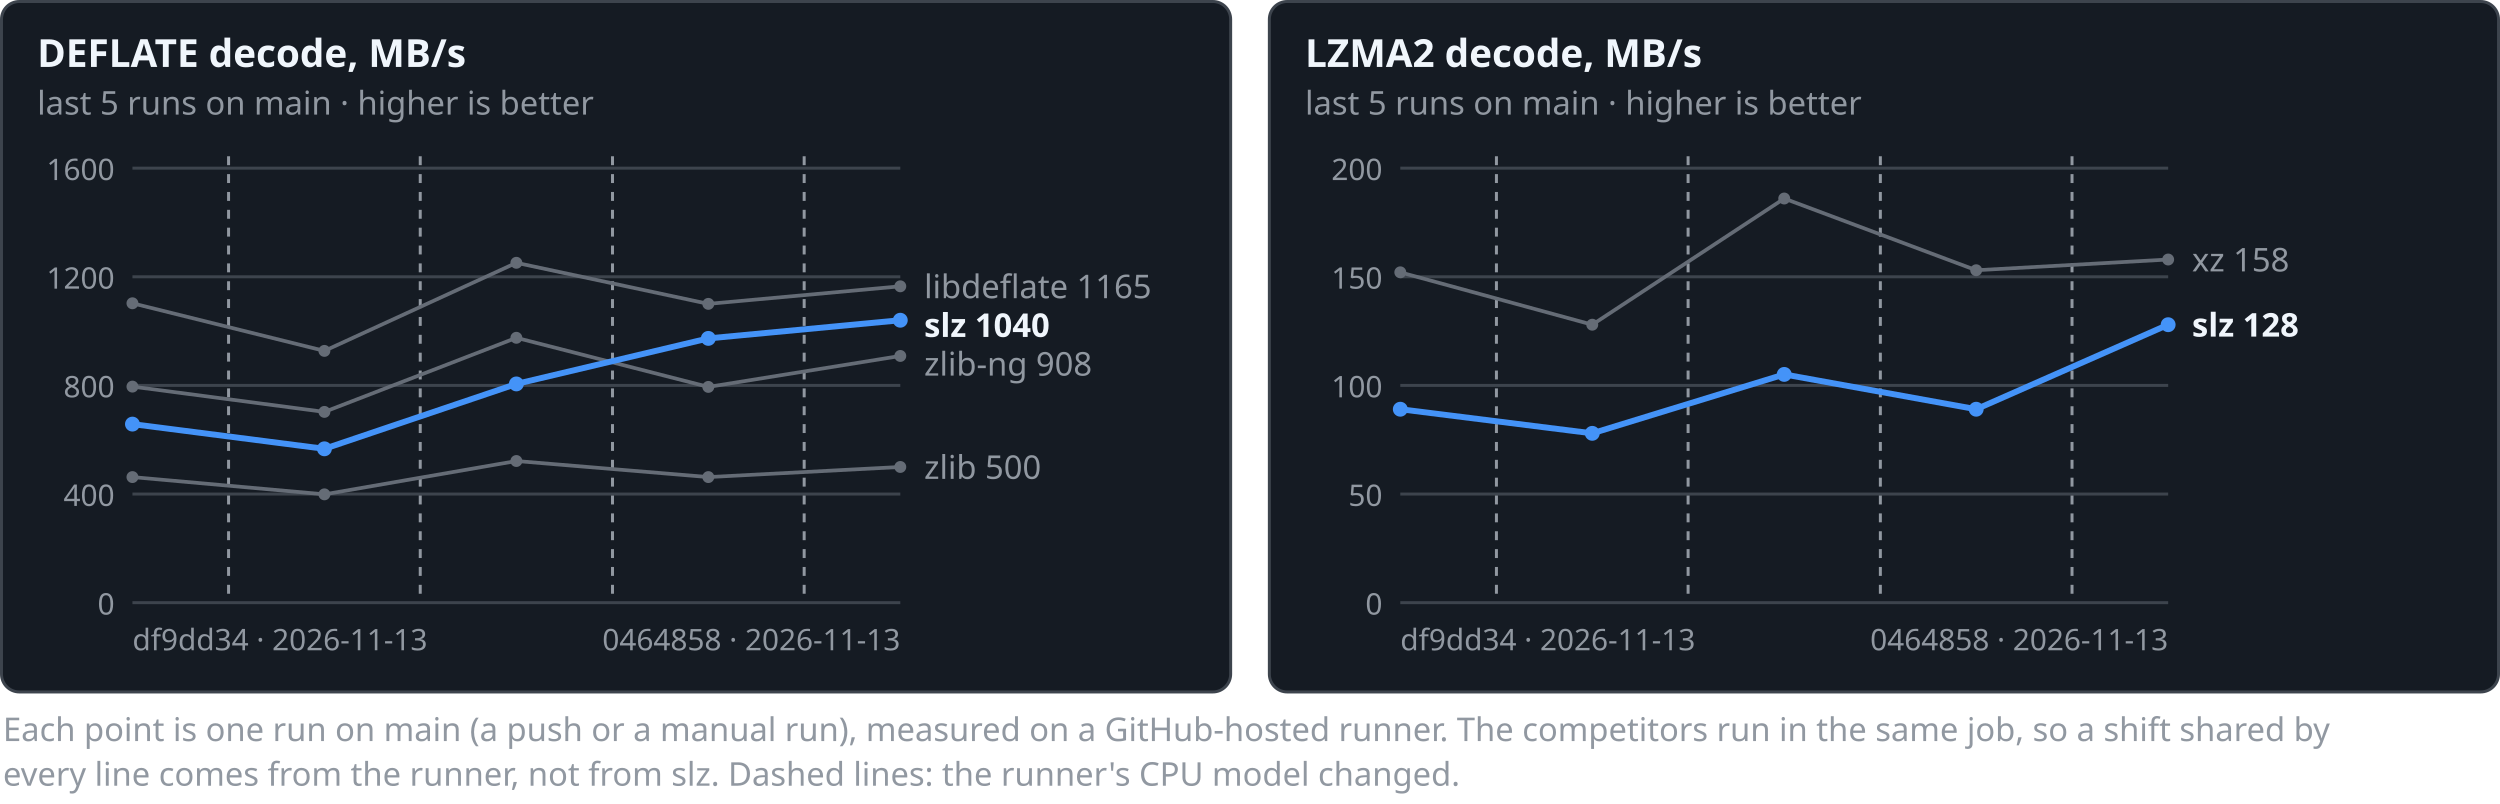
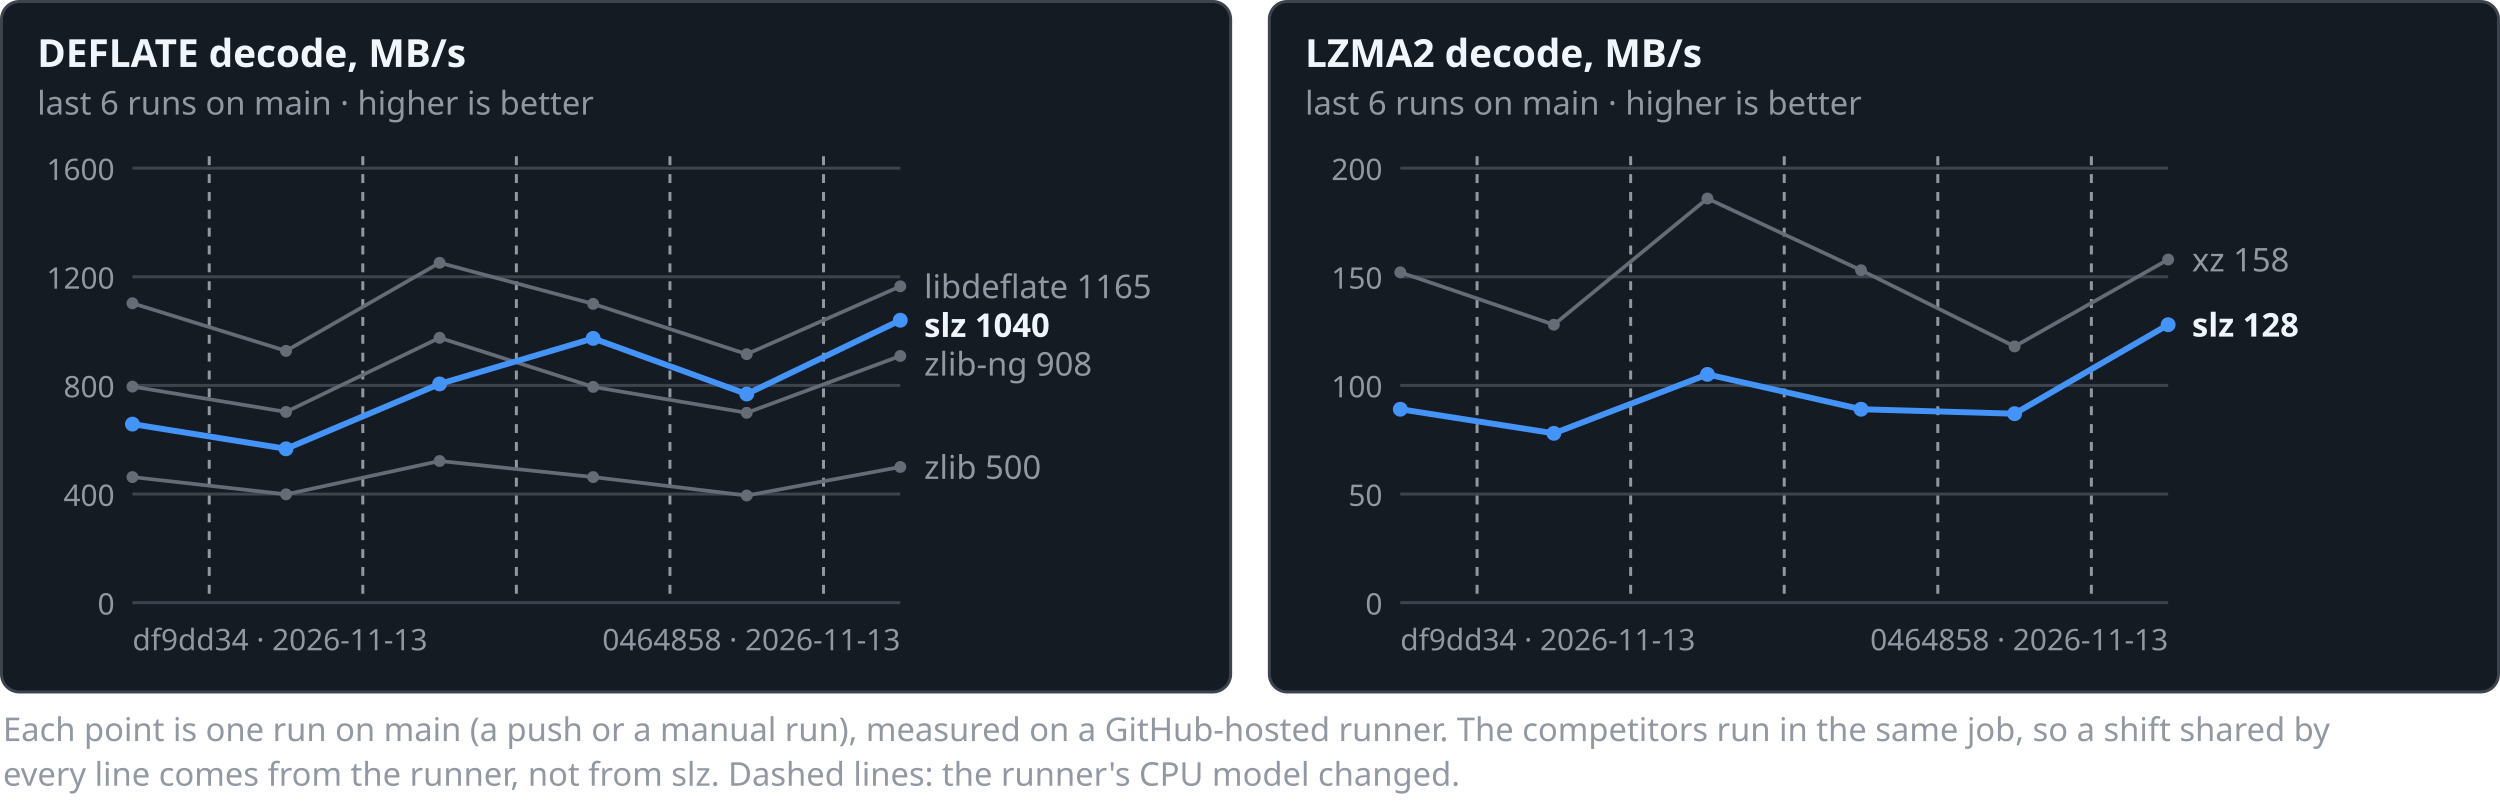
<svg xmlns="http://www.w3.org/2000/svg" width="840" height="270" viewBox="0 0 840 270" role="img" aria-labelledby="title desc">
  <style>text{font-family:-apple-system,BlinkMacSystemFont,'Segoe UI','Noto Sans',Helvetica,Arial,sans-serif;font-variant-numeric:tabular-nums}</style>
  <rect x="0.5" y="0.5" width="413.0" height="232.0" fill="#151b23" rx="6" stroke="#3d444d" />
  <text x="12.5" y="22.5" font-size="13" fill="#f0f6fc" font-weight="600">DEFLATE decode, MB/s</text>
-   <text x="12.5" y="38.5" font-size="11" fill="#9198a1">last 5 runs on main · higher is better</text>
+   <text x="12.5" y="38.5" font-size="11" fill="#9198a1">last 6 runs on main · higher is better</text>
  <line x1="44.5" y1="202.5" x2="302.5" y2="202.5" stroke="#3d444d" stroke-width="1" />
  <text x="38.5" y="206.5" font-size="10" fill="#9198a1" text-anchor="end">0</text>
  <line x1="44.5" y1="166.0" x2="302.5" y2="166.0" stroke="#3d444d" stroke-width="1" />
  <text x="38.5" y="170.0" font-size="10" fill="#9198a1" text-anchor="end">400</text>
  <line x1="44.5" y1="129.5" x2="302.5" y2="129.5" stroke="#3d444d" stroke-width="1" />
  <text x="38.5" y="133.5" font-size="10" fill="#9198a1" text-anchor="end">800</text>
  <line x1="44.5" y1="93.0" x2="302.5" y2="93.0" stroke="#3d444d" stroke-width="1" />
  <text x="38.5" y="97.0" font-size="10" fill="#9198a1" text-anchor="end">1200</text>
  <line x1="44.5" y1="56.5" x2="302.5" y2="56.5" stroke="#3d444d" stroke-width="1" />
  <text x="38.5" y="60.5" font-size="10" fill="#9198a1" text-anchor="end">1600</text>
-   <line x1="76.8" y1="52.5" x2="76.8" y2="202.5" stroke="#9198a1" stroke-width="1" stroke-dasharray="3 3" />
-   <line x1="141.2" y1="52.5" x2="141.2" y2="202.5" stroke="#9198a1" stroke-width="1" stroke-dasharray="3 3" />
-   <line x1="205.8" y1="52.5" x2="205.8" y2="202.5" stroke="#9198a1" stroke-width="1" stroke-dasharray="3 3" />
-   <line x1="270.2" y1="52.5" x2="270.2" y2="202.5" stroke="#9198a1" stroke-width="1" stroke-dasharray="3 3" />
-   <polyline points="44.5,101.9 109.0,117.9 173.5,88.3 238.0,102.1 302.5,96.2" fill="none" stroke="#656c76" stroke-width="1.25" stroke-linejoin="round" stroke-linecap="round" />
+   <line x1="70.3" y1="52.5" x2="70.3" y2="202.5" stroke="#9198a1" stroke-width="1" stroke-dasharray="3 3" />
+   <line x1="121.9" y1="52.5" x2="121.9" y2="202.5" stroke="#9198a1" stroke-width="1" stroke-dasharray="3 3" />
+   <line x1="173.5" y1="52.5" x2="173.5" y2="202.5" stroke="#9198a1" stroke-width="1" stroke-dasharray="3 3" />
+   <line x1="225.1" y1="52.5" x2="225.1" y2="202.5" stroke="#9198a1" stroke-width="1" stroke-dasharray="3 3" />
+   <line x1="276.7" y1="52.5" x2="276.7" y2="202.5" stroke="#9198a1" stroke-width="1" stroke-dasharray="3 3" />
+   <polyline points="44.5,101.9 96.1,117.9 147.7,88.3 199.3,102.1 250.9,119.0 302.5,96.2" fill="none" stroke="#656c76" stroke-width="1.25" stroke-linejoin="round" stroke-linecap="round" />
  <circle cx="44.5" cy="101.9" r="2" fill="#656c76" />
-   <circle cx="109.0" cy="117.9" r="2" fill="#656c76" />
-   <circle cx="173.5" cy="88.3" r="2" fill="#656c76" />
-   <circle cx="238.0" cy="102.1" r="2" fill="#656c76" />
+   <circle cx="96.1" cy="117.9" r="2" fill="#656c76" />
+   <circle cx="147.7" cy="88.3" r="2" fill="#656c76" />
+   <circle cx="199.3" cy="102.1" r="2" fill="#656c76" />
+   <circle cx="250.9" cy="119.0" r="2" fill="#656c76" />
  <circle cx="302.5" cy="96.2" r="2" fill="#656c76" />
-   <polyline points="44.5,129.9 109.0,138.4 173.5,113.5 238.0,130.0 302.5,119.6" fill="none" stroke="#656c76" stroke-width="1.25" stroke-linejoin="round" stroke-linecap="round" />
+   <polyline points="44.5,129.9 96.1,138.4 147.7,113.5 199.3,130.0 250.9,138.7 302.5,119.6" fill="none" stroke="#656c76" stroke-width="1.25" stroke-linejoin="round" stroke-linecap="round" />
  <circle cx="44.5" cy="129.9" r="2" fill="#656c76" />
-   <circle cx="109.0" cy="138.4" r="2" fill="#656c76" />
-   <circle cx="173.5" cy="113.5" r="2" fill="#656c76" />
-   <circle cx="238.0" cy="130.0" r="2" fill="#656c76" />
+   <circle cx="96.1" cy="138.4" r="2" fill="#656c76" />
+   <circle cx="147.7" cy="113.5" r="2" fill="#656c76" />
+   <circle cx="199.3" cy="130.0" r="2" fill="#656c76" />
+   <circle cx="250.9" cy="138.7" r="2" fill="#656c76" />
  <circle cx="302.5" cy="119.6" r="2" fill="#656c76" />
-   <polyline points="44.5,160.3 109.0,166.1 173.5,154.9 238.0,160.3 302.5,156.9" fill="none" stroke="#656c76" stroke-width="1.25" stroke-linejoin="round" stroke-linecap="round" />
+   <polyline points="44.5,160.3 96.1,166.1 147.7,154.9 199.3,160.3 250.9,166.5 302.5,156.9" fill="none" stroke="#656c76" stroke-width="1.25" stroke-linejoin="round" stroke-linecap="round" />
  <circle cx="44.5" cy="160.3" r="2" fill="#656c76" />
-   <circle cx="109.0" cy="166.1" r="2" fill="#656c76" />
-   <circle cx="173.5" cy="154.9" r="2" fill="#656c76" />
-   <circle cx="238.0" cy="160.3" r="2" fill="#656c76" />
+   <circle cx="96.1" cy="166.1" r="2" fill="#656c76" />
+   <circle cx="147.7" cy="154.9" r="2" fill="#656c76" />
+   <circle cx="199.3" cy="160.3" r="2" fill="#656c76" />
+   <circle cx="250.9" cy="166.5" r="2" fill="#656c76" />
  <circle cx="302.5" cy="156.9" r="2" fill="#656c76" />
-   <polyline points="44.5,142.5 109.0,150.8 173.5,129.0 238.0,113.7 302.5,107.6" fill="none" stroke="#4493f8" stroke-width="2" stroke-linejoin="round" stroke-linecap="round" />
+   <polyline points="44.5,142.5 96.1,150.8 147.7,129.0 199.3,113.7 250.9,132.4 302.5,107.6" fill="none" stroke="#4493f8" stroke-width="2" stroke-linejoin="round" stroke-linecap="round" />
  <circle cx="44.5" cy="142.5" r="2.5" fill="#4493f8" />
-   <circle cx="109.0" cy="150.8" r="2.5" fill="#4493f8" />
-   <circle cx="173.5" cy="129.0" r="2.5" fill="#4493f8" />
-   <circle cx="238.0" cy="113.7" r="2.5" fill="#4493f8" />
+   <circle cx="96.1" cy="150.8" r="2.5" fill="#4493f8" />
+   <circle cx="147.7" cy="129.0" r="2.5" fill="#4493f8" />
+   <circle cx="199.3" cy="113.7" r="2.5" fill="#4493f8" />
+   <circle cx="250.9" cy="132.4" r="2.5" fill="#4493f8" />
  <circle cx="302.5" cy="107.6" r="2.5" fill="#4493f8" />
  <text x="310.5" y="100.2" font-size="11" fill="#9198a1">libdeflate 1165</text>
  <text x="310.5" y="113.2" font-size="11" fill="#f0f6fc" font-weight="600">slz 1040</text>
  <text x="310.5" y="126.2" font-size="11" fill="#9198a1">zlib-ng 908</text>
  <text x="310.5" y="160.9" font-size="11" fill="#9198a1">zlib 500</text>
  <text x="44.5" y="218.5" font-size="10" fill="#9198a1">df9dd34 · 2026-11-13</text>
  <text x="302.5" y="218.5" font-size="10" fill="#9198a1" text-anchor="end">0464858 · 2026-11-13</text>
  <rect x="426.5" y="0.5" width="413.0" height="232.0" fill="#151b23" rx="6" stroke="#3d444d" />
  <text x="438.5" y="22.5" font-size="13" fill="#f0f6fc" font-weight="600">LZMA2 decode, MB/s</text>
-   <text x="438.5" y="38.5" font-size="11" fill="#9198a1">last 5 runs on main · higher is better</text>
+   <text x="438.5" y="38.5" font-size="11" fill="#9198a1">last 6 runs on main · higher is better</text>
  <line x1="470.5" y1="202.5" x2="728.5" y2="202.5" stroke="#3d444d" stroke-width="1" />
  <text x="464.5" y="206.5" font-size="10" fill="#9198a1" text-anchor="end">0</text>
  <line x1="470.5" y1="166.0" x2="728.5" y2="166.0" stroke="#3d444d" stroke-width="1" />
  <text x="464.5" y="170.0" font-size="10" fill="#9198a1" text-anchor="end">50</text>
  <line x1="470.5" y1="129.5" x2="728.5" y2="129.5" stroke="#3d444d" stroke-width="1" />
  <text x="464.5" y="133.5" font-size="10" fill="#9198a1" text-anchor="end">100</text>
  <line x1="470.5" y1="93.0" x2="728.5" y2="93.0" stroke="#3d444d" stroke-width="1" />
  <text x="464.5" y="97.0" font-size="10" fill="#9198a1" text-anchor="end">150</text>
  <line x1="470.5" y1="56.5" x2="728.5" y2="56.5" stroke="#3d444d" stroke-width="1" />
  <text x="464.5" y="60.5" font-size="10" fill="#9198a1" text-anchor="end">200</text>
-   <line x1="502.8" y1="52.5" x2="502.8" y2="202.5" stroke="#9198a1" stroke-width="1" stroke-dasharray="3 3" />
-   <line x1="567.2" y1="52.5" x2="567.2" y2="202.5" stroke="#9198a1" stroke-width="1" stroke-dasharray="3 3" />
-   <line x1="631.8" y1="52.5" x2="631.8" y2="202.5" stroke="#9198a1" stroke-width="1" stroke-dasharray="3 3" />
-   <line x1="696.2" y1="52.5" x2="696.2" y2="202.5" stroke="#9198a1" stroke-width="1" stroke-dasharray="3 3" />
-   <polyline points="470.5,91.5 535.0,109.1 599.5,66.7 664.0,90.8 728.5,87.2" fill="none" stroke="#656c76" stroke-width="1.25" stroke-linejoin="round" stroke-linecap="round" />
+   <line x1="496.3" y1="52.5" x2="496.3" y2="202.5" stroke="#9198a1" stroke-width="1" stroke-dasharray="3 3" />
+   <line x1="547.9" y1="52.5" x2="547.9" y2="202.5" stroke="#9198a1" stroke-width="1" stroke-dasharray="3 3" />
+   <line x1="599.5" y1="52.5" x2="599.5" y2="202.5" stroke="#9198a1" stroke-width="1" stroke-dasharray="3 3" />
+   <line x1="651.1" y1="52.5" x2="651.1" y2="202.5" stroke="#9198a1" stroke-width="1" stroke-dasharray="3 3" />
+   <line x1="702.7" y1="52.5" x2="702.7" y2="202.5" stroke="#9198a1" stroke-width="1" stroke-dasharray="3 3" />
+   <polyline points="470.5,91.5 522.1,109.1 573.7,66.7 625.3,90.8 676.9,116.4 728.5,87.2" fill="none" stroke="#656c76" stroke-width="1.25" stroke-linejoin="round" stroke-linecap="round" />
  <circle cx="470.5" cy="91.5" r="2" fill="#656c76" />
-   <circle cx="535.0" cy="109.1" r="2" fill="#656c76" />
-   <circle cx="599.5" cy="66.7" r="2" fill="#656c76" />
-   <circle cx="664.0" cy="90.8" r="2" fill="#656c76" />
+   <circle cx="522.1" cy="109.1" r="2" fill="#656c76" />
+   <circle cx="573.7" cy="66.7" r="2" fill="#656c76" />
+   <circle cx="625.3" cy="90.8" r="2" fill="#656c76" />
+   <circle cx="676.9" cy="116.4" r="2" fill="#656c76" />
  <circle cx="728.5" cy="87.2" r="2" fill="#656c76" />
-   <polyline points="470.5,137.5 535.0,145.6 599.5,125.8 664.0,137.5 728.5,109.1" fill="none" stroke="#4493f8" stroke-width="2" stroke-linejoin="round" stroke-linecap="round" />
+   <polyline points="470.5,137.5 522.1,145.6 573.7,125.8 625.3,137.5 676.9,139.0 728.5,109.1" fill="none" stroke="#4493f8" stroke-width="2" stroke-linejoin="round" stroke-linecap="round" />
  <circle cx="470.5" cy="137.5" r="2.5" fill="#4493f8" />
-   <circle cx="535.0" cy="145.6" r="2.5" fill="#4493f8" />
-   <circle cx="599.5" cy="125.8" r="2.5" fill="#4493f8" />
-   <circle cx="664.0" cy="137.5" r="2.5" fill="#4493f8" />
+   <circle cx="522.1" cy="145.6" r="2.5" fill="#4493f8" />
+   <circle cx="573.7" cy="125.8" r="2.5" fill="#4493f8" />
+   <circle cx="625.3" cy="137.5" r="2.5" fill="#4493f8" />
+   <circle cx="676.9" cy="139.0" r="2.5" fill="#4493f8" />
  <circle cx="728.5" cy="109.1" r="2.5" fill="#4493f8" />
  <text x="736.5" y="91.2" font-size="11" fill="#9198a1">xz 158</text>
  <text x="736.5" y="113.1" font-size="11" fill="#f0f6fc" font-weight="600">slz 128</text>
  <text x="470.5" y="218.5" font-size="10" fill="#9198a1">df9dd34 · 2026-11-13</text>
  <text x="728.5" y="218.5" font-size="10" fill="#9198a1" text-anchor="end">0464858 · 2026-11-13</text>
  <text x="1.0" y="249.0" font-size="11" fill="#9198a1">Each point is one run on main (a push or a manual run), measured on a GitHub-hosted runner. The competitors run in the same job, so a shift shared by</text>
  <text x="1.0" y="264.0" font-size="11" fill="#9198a1">every line comes from the runner, not from slz. Dashed lines: the runner's CPU model changed.</text>
</svg>
